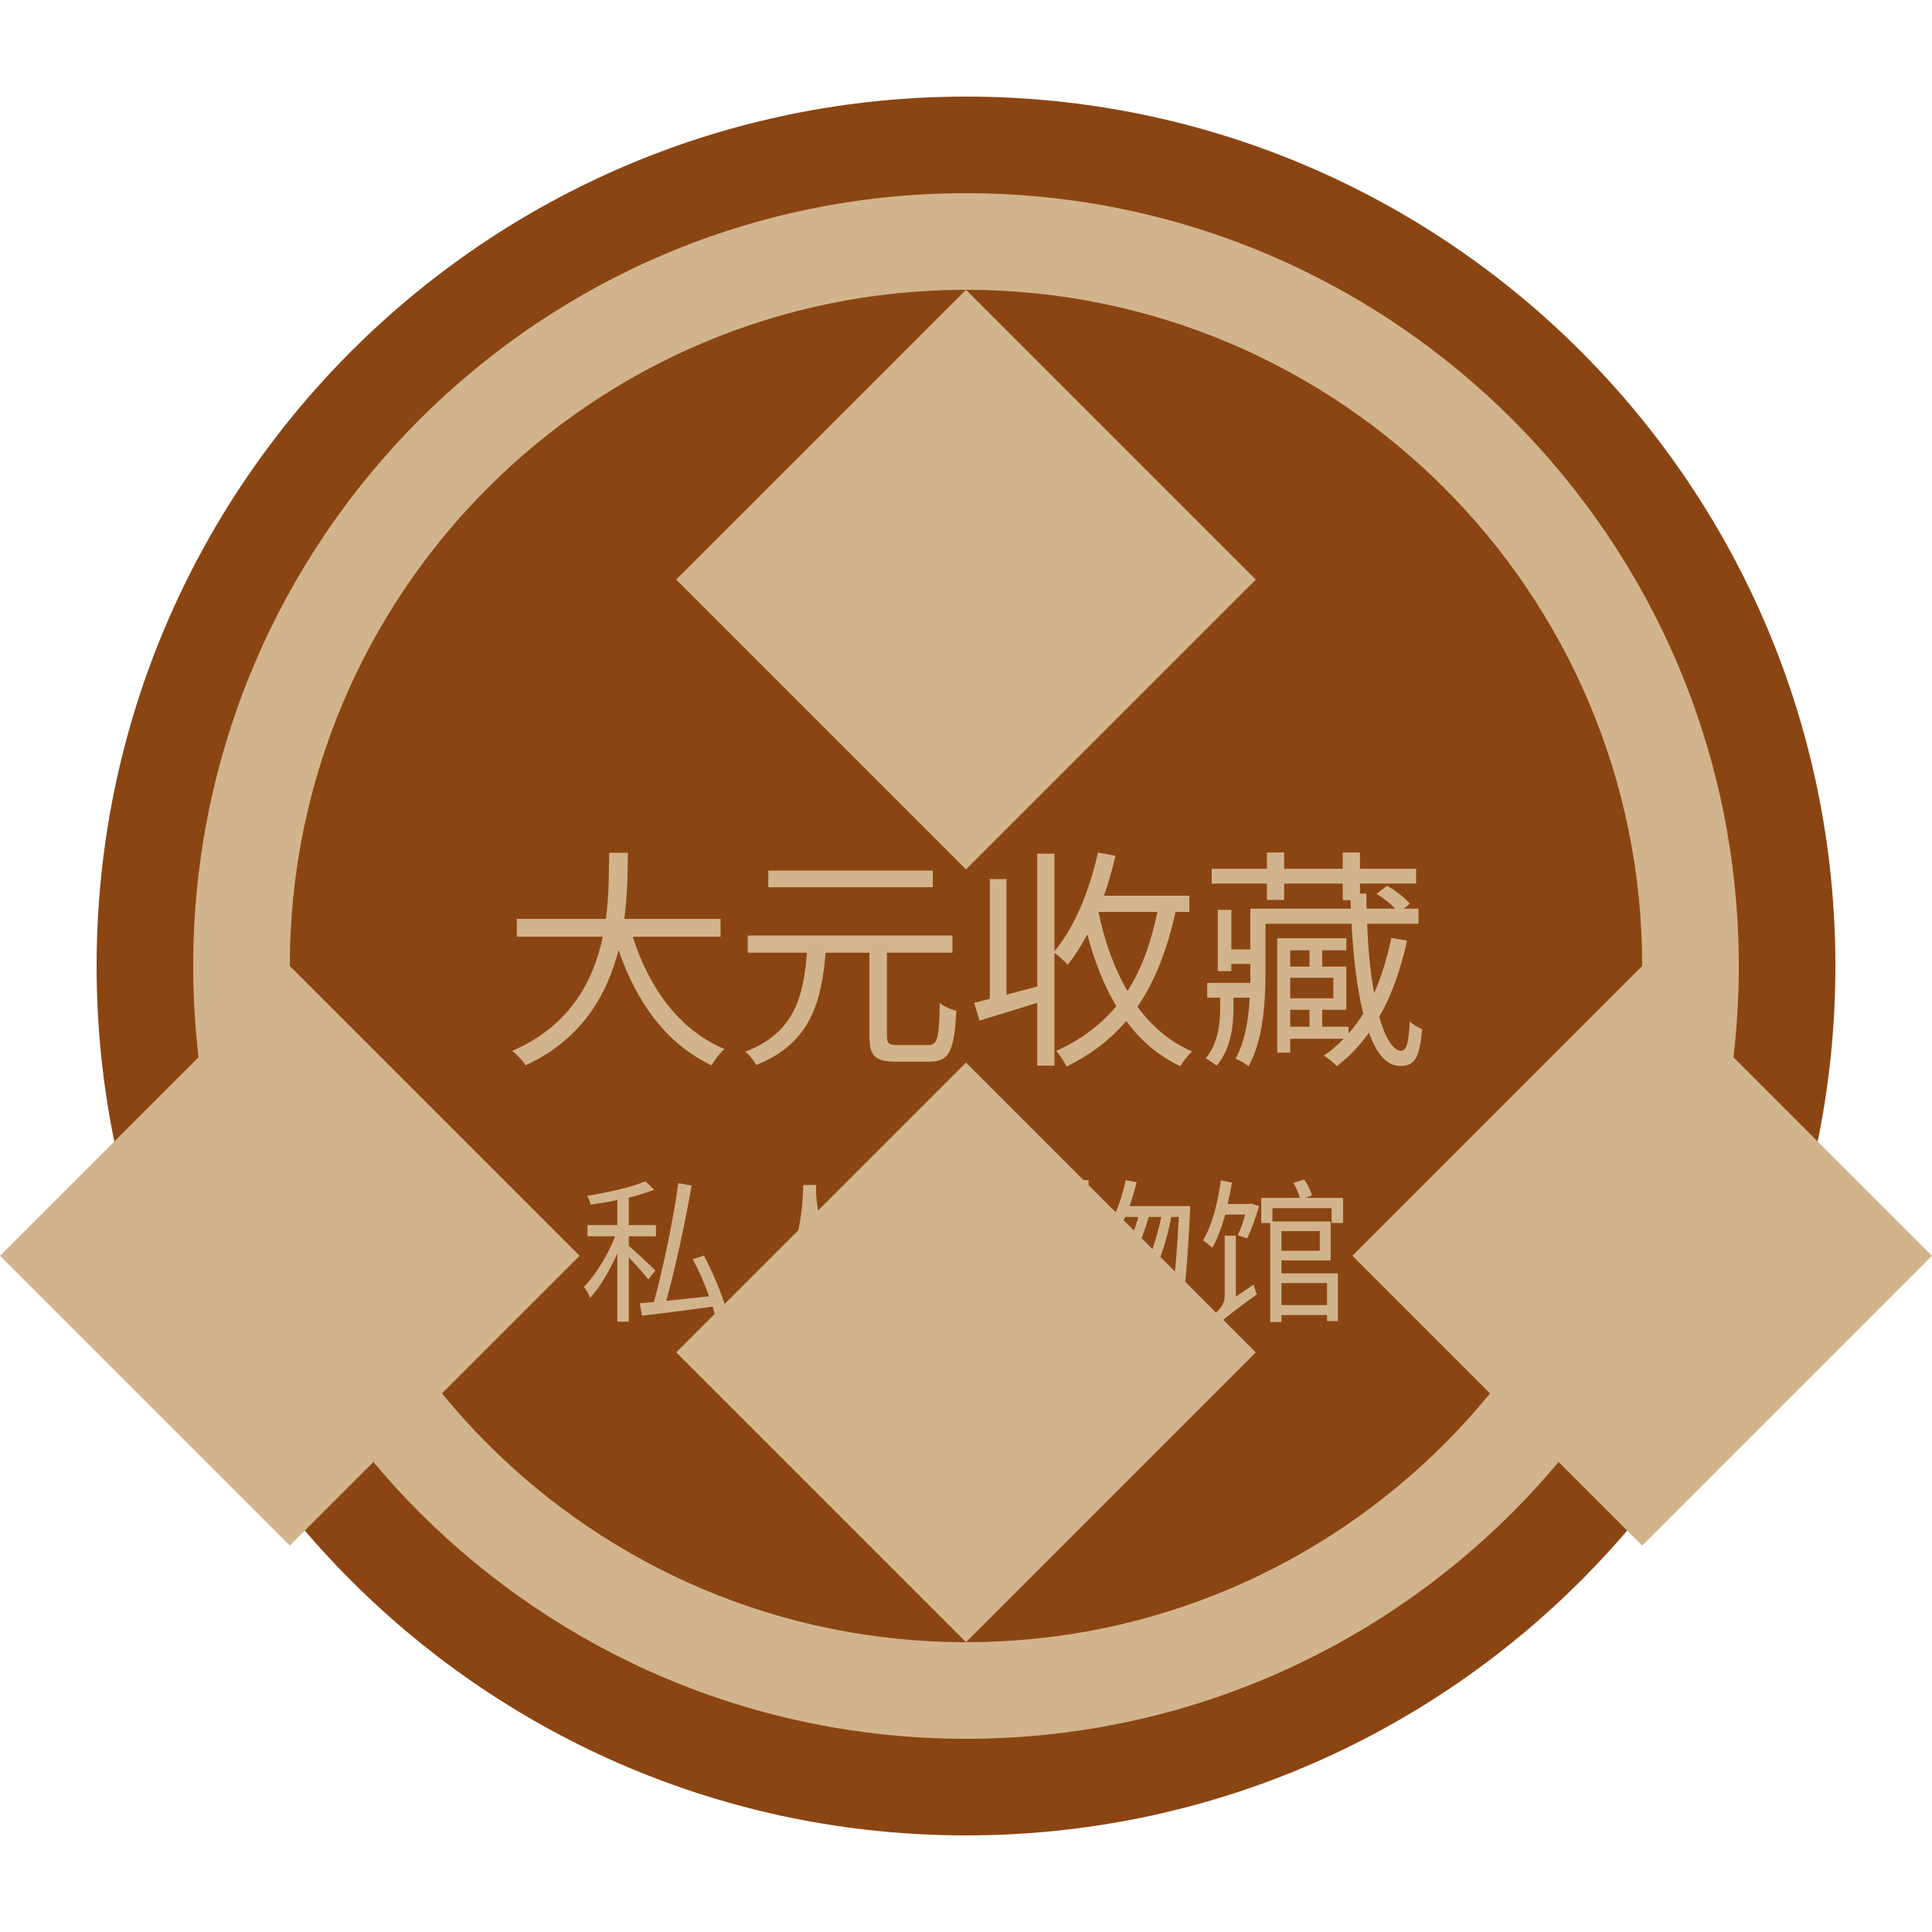
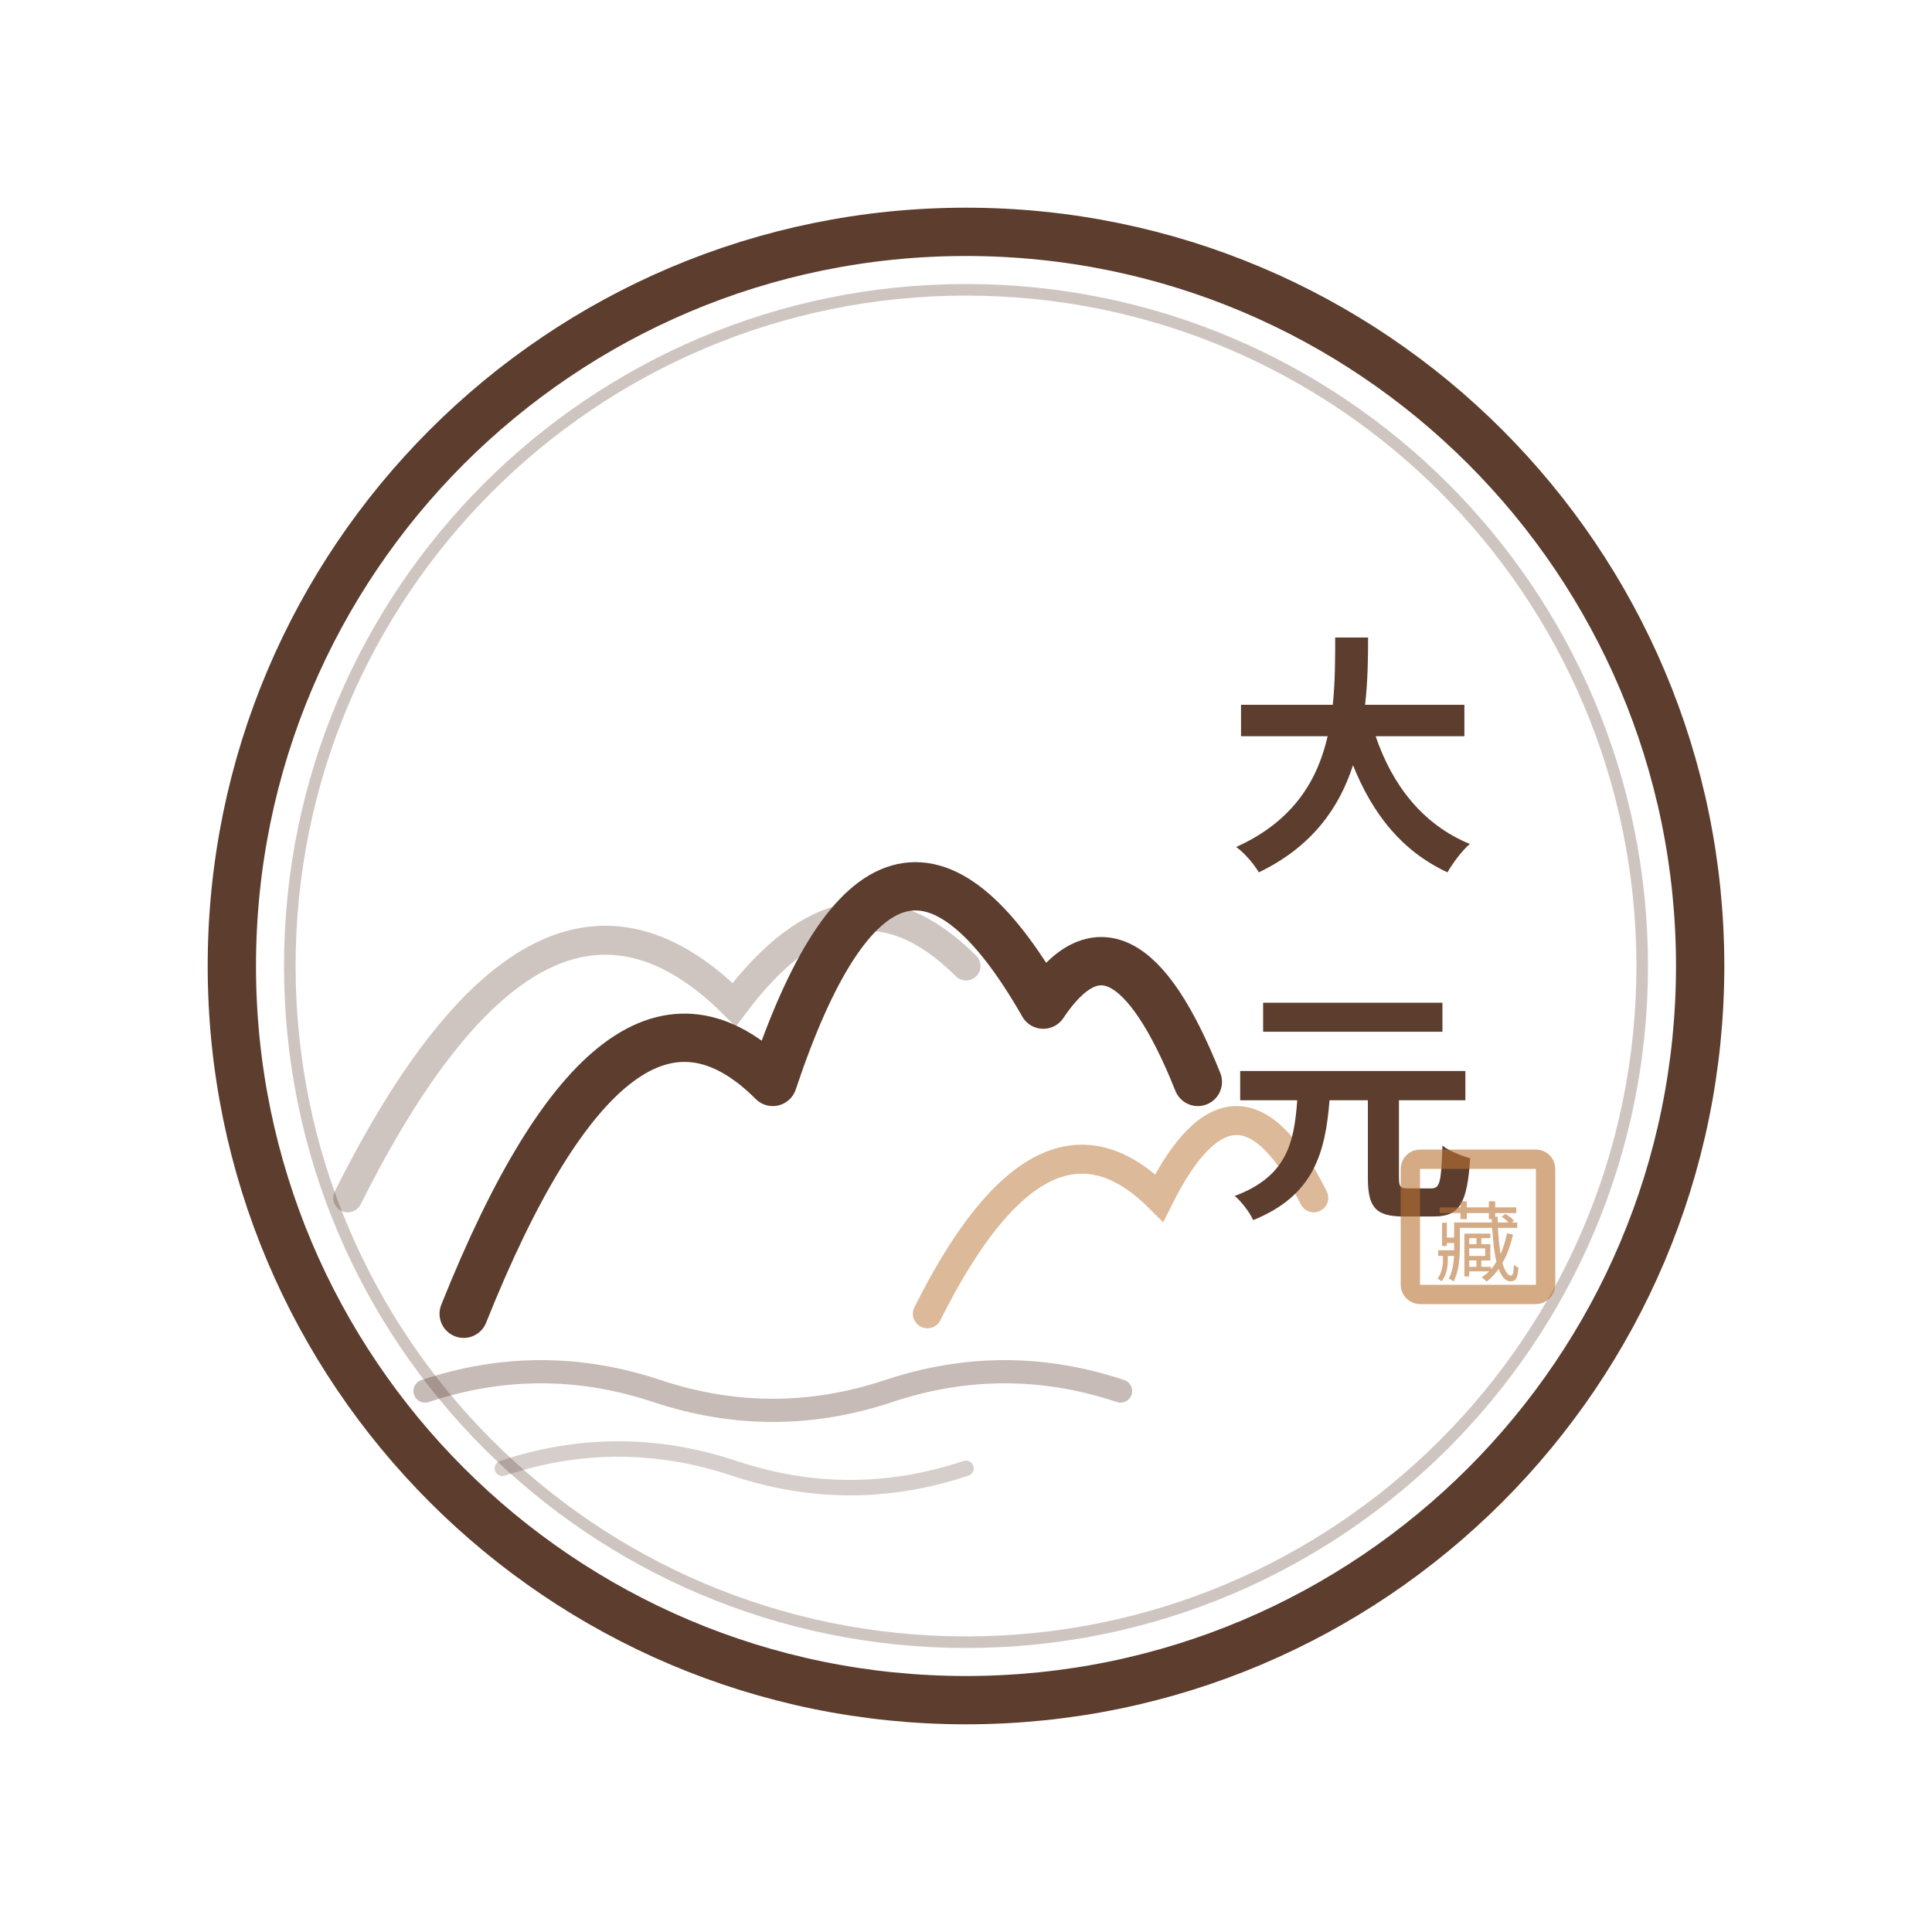
<svg xmlns="http://www.w3.org/2000/svg" viewBox="0 0 100 100">
-   <circle cx="50" cy="50" r="45" fill="#8b4513" />
-   <circle cx="50" cy="50" r="40" fill="#d2b48c" />
-   <circle cx="50" cy="50" r="35" fill="#8b4513" />
-   <path d="M50 15 L65 30 L50 45 L35 30 Z" fill="#d2b48c" />
-   <path d="M15 50 L30 65 L15 80 L0 65 Z" fill="#d2b48c" />
-   <path d="M85 50 L70 65 L85 80 L100 65 Z" fill="#d2b48c" />
-   <path d="M50 85 L65 70 L50 55 L35 70 Z" fill="#d2b48c" />
-   <text x="50" y="50" font-family="ZCOOL XiaoWei" font-size="12" text-anchor="middle" dominant-baseline="middle" fill="#d2b48c">大元收藏</text>
-   <text x="50" y="65" font-family="ZCOOL XiaoWei" font-size="8" text-anchor="middle" dominant-baseline="middle" fill="#d2b48c">私人博物馆</text>
+   <circle cx="50" cy="50" r="38" fill="none" stroke="#5C3D2E" stroke-width="2.5" />
+   <circle cx="50" cy="50" r="35" fill="none" stroke="#5C3D2E" stroke-width="0.6" opacity="0.3" />
+   <path d="M18,62 Q28,42 38,52 Q44,44 50,50" fill="none" stroke="#5C3D2E" stroke-width="1.5" stroke-linecap="round" opacity="0.3" />
+   <path d="M24,68 Q32,48 40,56 Q46,38 54,52 Q58,46 62,56" fill="none" stroke="#5C3D2E" stroke-width="2.5" stroke-linecap="round" stroke-linejoin="round" />
+   <path d="M48,68 Q54,56 60,62 Q64,54 68,62" fill="none" stroke="#B87333" stroke-width="1.5" stroke-linecap="round" opacity="0.5" />
+   <path d="M22,72 Q28,70 34,72 Q40,74 46,72 Q52,70 58,72" fill="none" stroke="#5C3D2E" stroke-width="1.2" stroke-linecap="round" opacity="0.35" />
+   <path d="M26,76 Q32,74 38,76 Q44,78 50,76" fill="none" stroke="#5C3D2E" stroke-width="0.8" stroke-linecap="round" opacity="0.25" />
+   <text x="70" y="42" text-anchor="middle" dominant-baseline="central" font-family="'Noto Serif SC', 'SimSun', serif" font-size="13" font-weight="700" fill="#5C3D2E" writing-mode="vertical-rl" letter-spacing="5">大元</text>
+   <rect x="73" y="60" width="7" height="7" rx="0.5" fill="none" stroke="#B87333" stroke-width="1" opacity="0.6" />
+   <text x="76.5" y="64" text-anchor="middle" dominant-baseline="central" font-family="'Noto Serif SC', serif" font-size="4.5" fill="#B87333" opacity="0.6">藏</text>
</svg>
